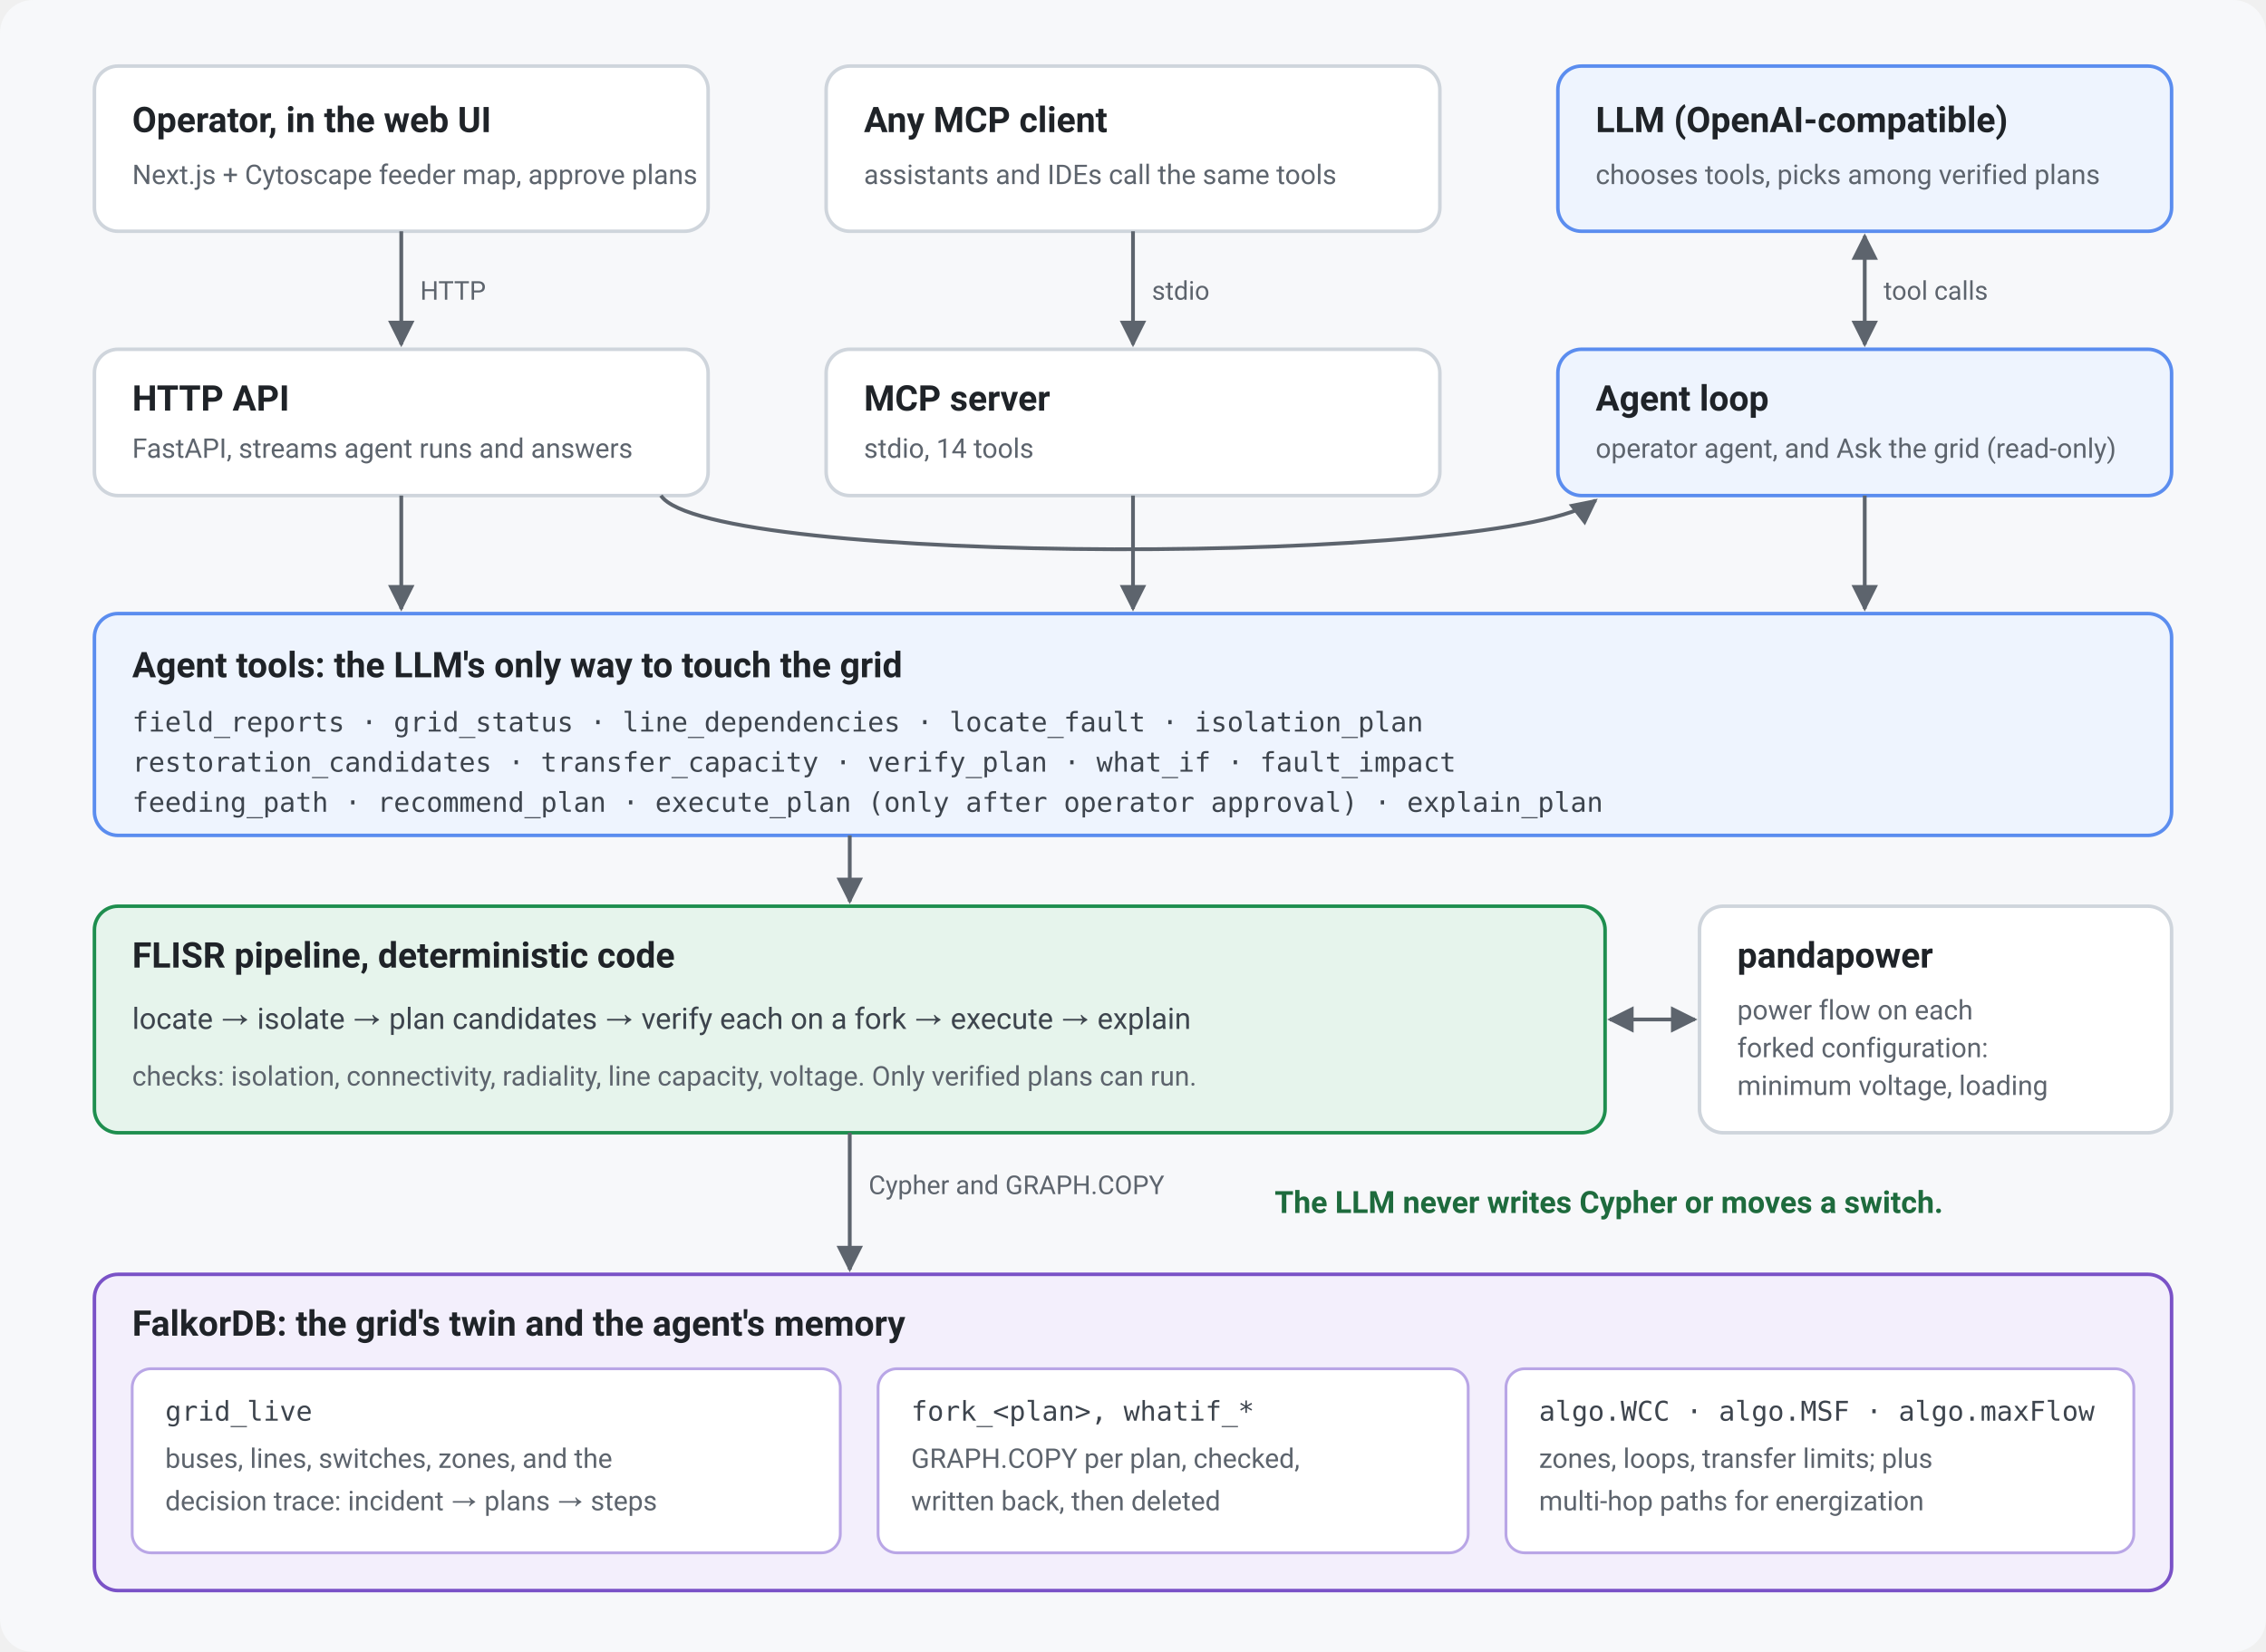
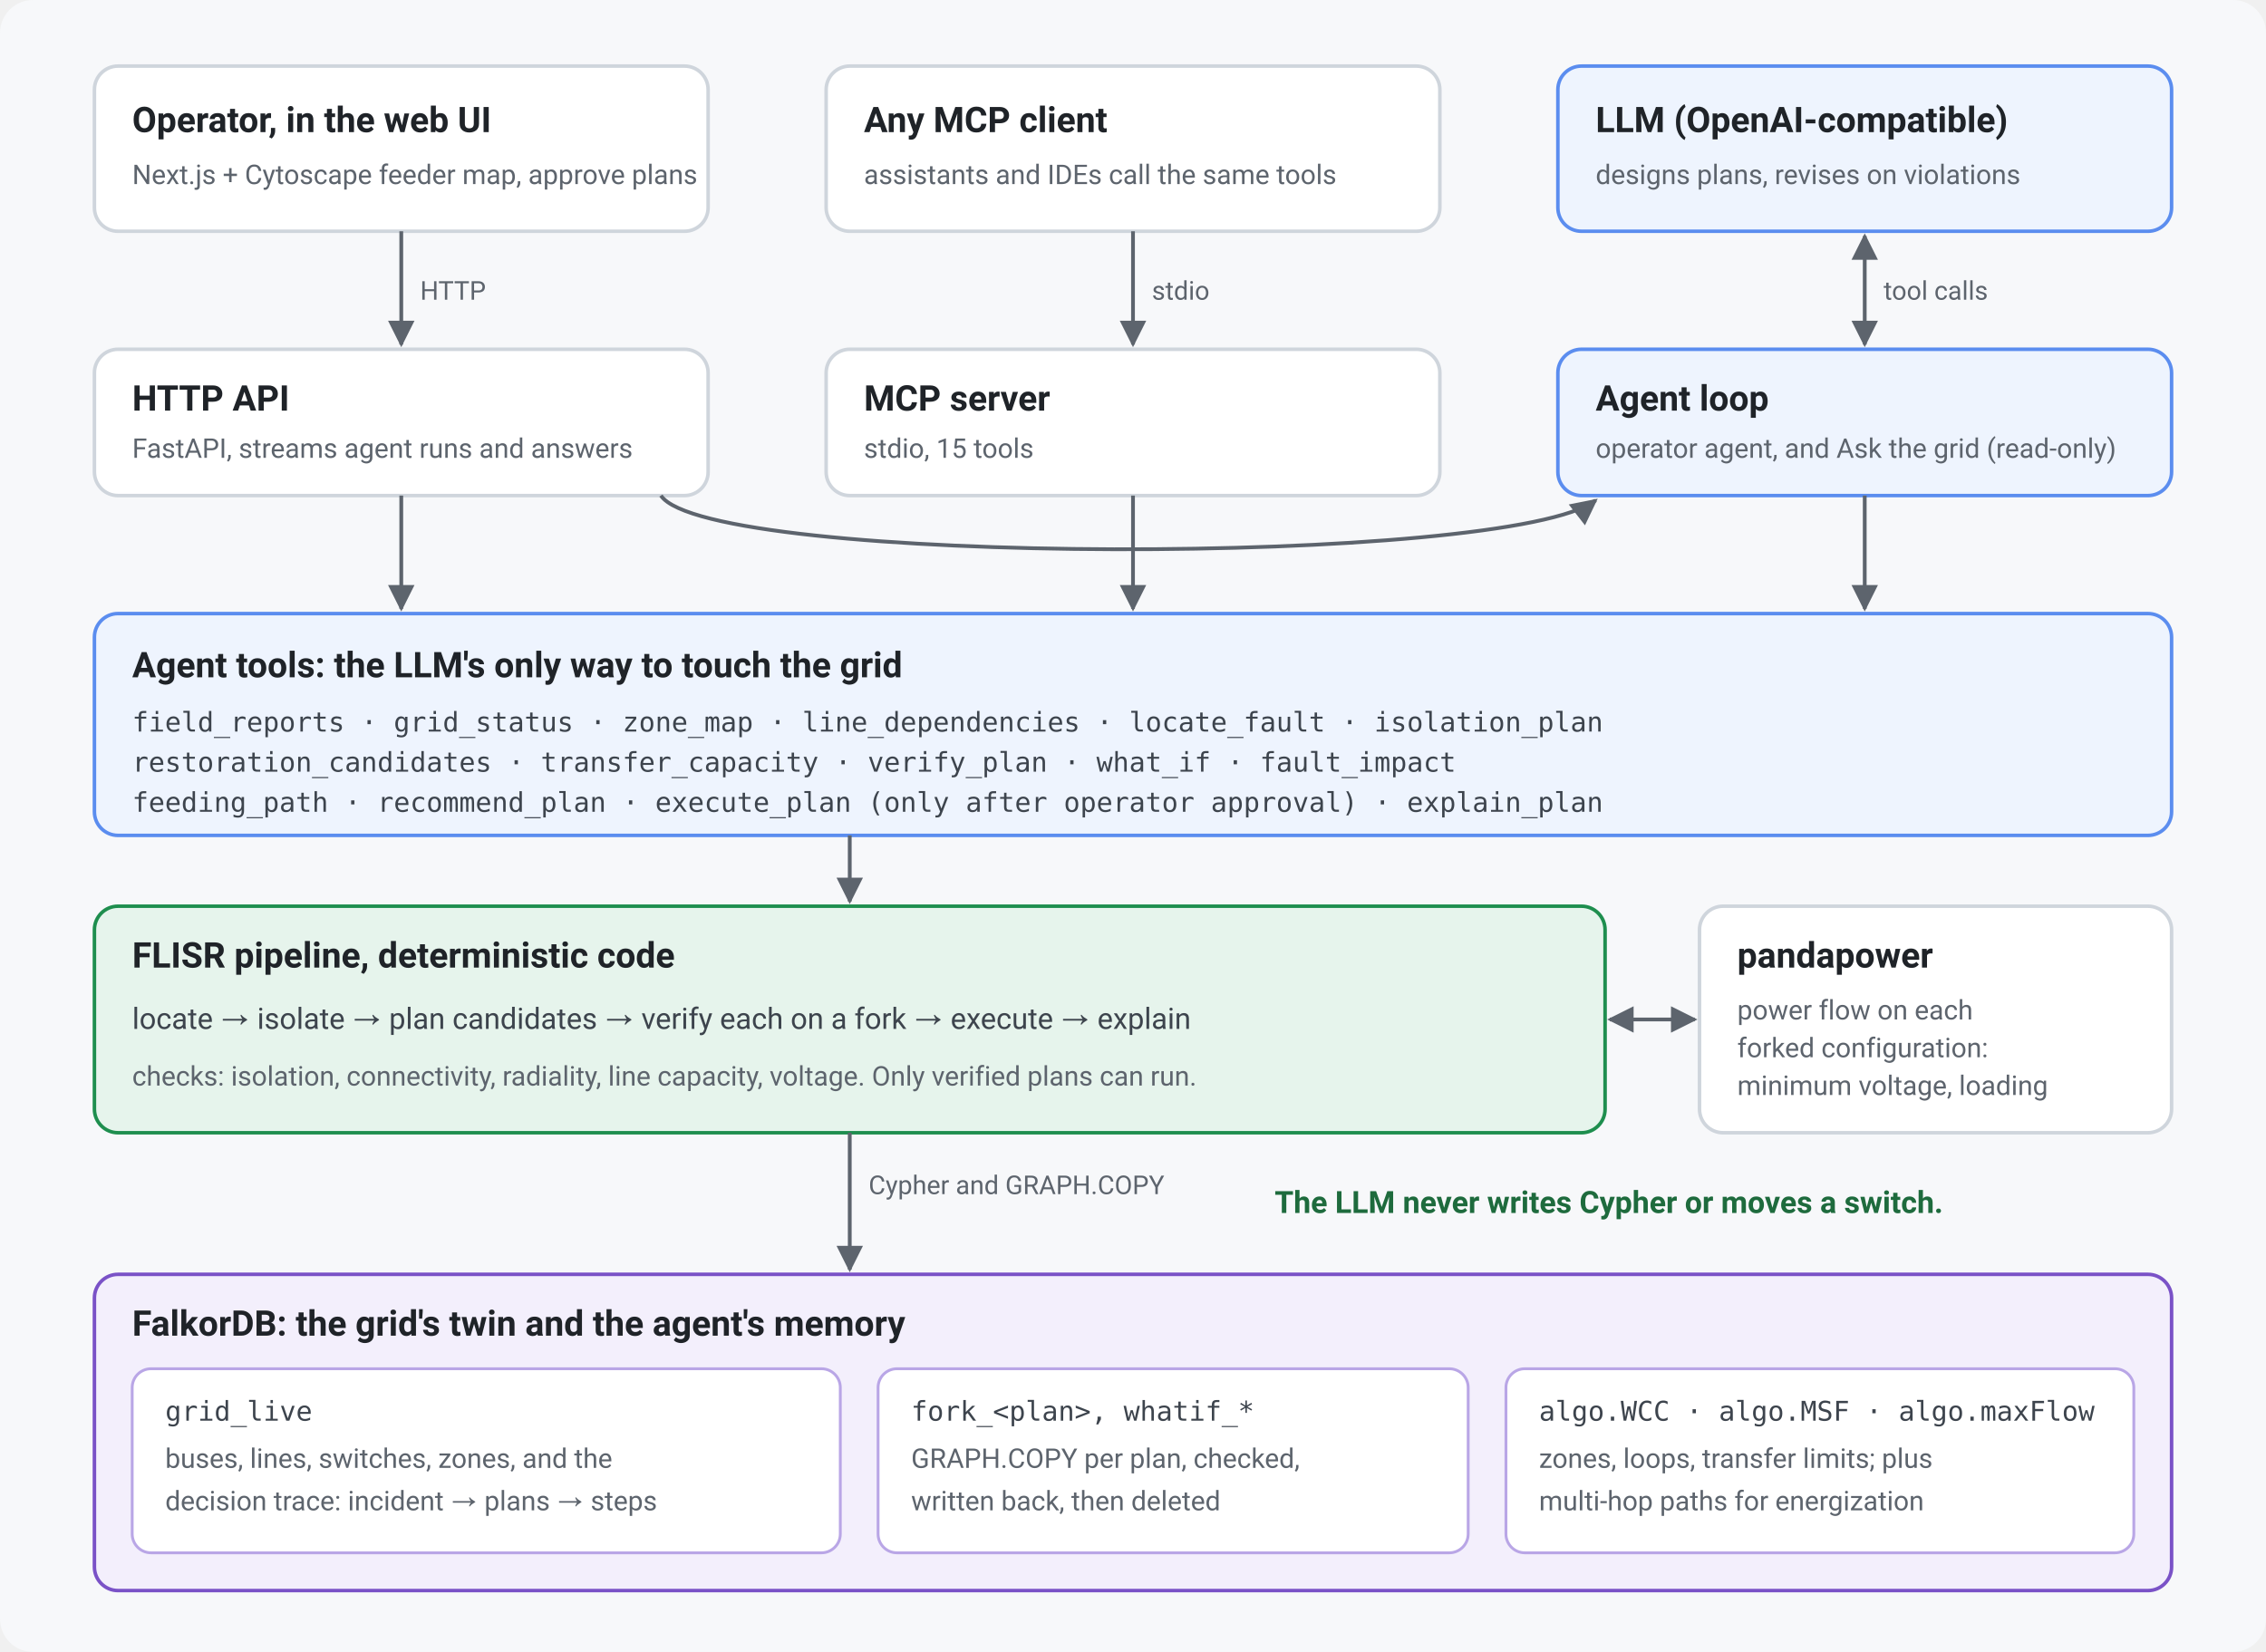
<svg xmlns="http://www.w3.org/2000/svg" viewBox="0 0 960 700" width="960" height="700" font-family="-apple-system, 'Segoe UI', Roboto, Helvetica, Arial, sans-serif">
  <defs>
    <marker id="arrow" viewBox="0 0 10 10" refX="9" refY="5" markerWidth="7" markerHeight="7" orient="auto-start-reverse">
      <path d="M0 0 L10 5 L0 10 z" fill="#5d646d" />
    </marker>
  </defs>
  <style>
    .box { fill: #ffffff; stroke: #cfd5dc; stroke-width: 1.5; }
    .llm { fill: #eef4fe; stroke: #5b8def; }
    .core { fill: #e6f4ec; stroke: #1e8e4e; }
    .db { fill: #f3effc; stroke: #7a52c7; }
    .sub { fill: #ffffff; stroke: #b9a6e6; stroke-width: 1.2; }
    .title { font-size: 15px; font-weight: 700; fill: #1f2328; }
    .text { font-size: 12.5px; fill: #3d444d; }
    .small { font-size: 11.5px; fill: #5d646d; }
    .mono { font-family: ui-monospace, SFMono-Regular, Menlo, monospace; font-size: 11.5px; fill: #3d444d; }
    .edge { stroke: #5d646d; stroke-width: 1.6; fill: none; marker-end: url(#arrow); }
    .both { marker-start: url(#arrow); }
    .label { font-size: 11px; fill: #5d646d; }
    .rule { font-size: 13px; font-weight: 600; fill: #1e6b3d; }
  </style>
  <rect x="0" y="0" width="960" height="700" rx="14" fill="#f7f8fa" />
  <rect class="box" x="40" y="28" width="260" height="70" rx="10" />
  <text class="title" x="56" y="56">Operator, in the web UI</text>
  <text class="small" x="56" y="78">Next.js + Cytoscape feeder map, approve plans</text>
  <rect class="box" x="350" y="28" width="260" height="70" rx="10" />
  <text class="title" x="366" y="56">Any MCP client</text>
  <text class="small" x="366" y="78">assistants and IDEs call the same tools</text>
  <rect class="box llm" x="660" y="28" width="260" height="70" rx="10" />
  <text class="title" x="676" y="56">LLM (OpenAI-compatible)</text>
-   <text class="small" x="676" y="78">chooses tools, picks among verified plans</text>
+   <text class="small" x="676" y="78">designs plans, revises on violations</text>
  <rect class="box" x="40" y="148" width="260" height="62" rx="10" />
  <text class="title" x="56" y="174">HTTP API</text>
  <text class="small" x="56" y="194">FastAPI, streams agent runs and answers</text>
  <rect class="box" x="350" y="148" width="260" height="62" rx="10" />
  <text class="title" x="366" y="174">MCP server</text>
-   <text class="small" x="366" y="194">stdio, 14 tools</text>
+   <text class="small" x="366" y="194">stdio, 15 tools</text>
  <rect class="box llm" x="660" y="148" width="260" height="62" rx="10" />
  <text class="title" x="676" y="174">Agent loop</text>
  <text class="small" x="676" y="194">operator agent, and Ask the grid (read-only)</text>
  <path class="edge" d="M170 98 V146" />
  <text class="label" x="178" y="127">HTTP</text>
  <path class="edge" d="M480 98 V146" />
  <text class="label" x="488" y="127">stdio</text>
  <path class="edge both" d="M790 100 V146" />
  <text class="label" x="798" y="127">tool calls</text>
  <path class="edge" d="M280 210 C 300 240, 640 240, 676 212" />
  <rect class="box llm" x="40" y="260" width="880" height="94" rx="10" />
  <text class="title" x="56" y="287">Agent tools: the LLM's only way to touch the grid</text>
-   <text class="mono" x="56" y="310">field_reports · grid_status · line_dependencies · locate_fault · isolation_plan</text>
+   <text class="mono" x="56" y="310">field_reports · grid_status · zone_map · line_dependencies · locate_fault · isolation_plan</text>
  <text class="mono" x="56" y="327">restoration_candidates · transfer_capacity · verify_plan · what_if · fault_impact</text>
  <text class="mono" x="56" y="344">feeding_path · recommend_plan · execute_plan (only after operator approval) · explain_plan</text>
  <path class="edge" d="M170 210 V258" />
  <path class="edge" d="M480 210 V258" />
  <path class="edge" d="M790 210 V258" />
  <rect class="box core" x="40" y="384" width="640" height="96" rx="10" />
  <text class="title" x="56" y="410">FLISR pipeline, deterministic code</text>
  <text class="text" x="56" y="436">locate → isolate → plan candidates → verify each on a fork → execute → explain</text>
  <text class="small" x="56" y="460">checks: isolation, connectivity, radiality, line capacity, voltage. Only verified plans can run.</text>
  <rect class="box" x="720" y="384" width="200" height="96" rx="10" />
  <text class="title" x="736" y="410">pandapower</text>
  <text class="small" x="736" y="432">power flow on each</text>
  <text class="small" x="736" y="448">forked configuration:</text>
  <text class="small" x="736" y="464">minimum voltage, loading</text>
  <path class="edge both" d="M682 432 H718" />
  <path class="edge" d="M360 354 V382" />
  <rect class="box db" x="40" y="540" width="880" height="134" rx="10" />
  <text class="title" x="56" y="566">FalkorDB: the grid's twin and the agent's memory</text>
  <rect class="sub" x="56" y="580" width="300" height="78" rx="8" />
  <text class="mono" x="70" y="602">grid_live</text>
  <text class="small" x="70" y="622">buses, lines, switches, zones, and the</text>
  <text class="small" x="70" y="640">decision trace: incident → plans → steps</text>
  <rect class="sub" x="372" y="580" width="250" height="78" rx="8" />
  <text class="mono" x="386" y="602">fork_&lt;plan&gt;, whatif_*</text>
  <text class="small" x="386" y="622">GRAPH.COPY per plan, checked,</text>
  <text class="small" x="386" y="640">written back, then deleted</text>
  <rect class="sub" x="638" y="580" width="266" height="78" rx="8" />
  <text class="mono" x="652" y="602">algo.WCC · algo.MSF · algo.maxFlow</text>
  <text class="small" x="652" y="622">zones, loops, transfer limits; plus</text>
  <text class="small" x="652" y="640">multi-hop paths for energization</text>
  <path class="edge" d="M360 480 V538" />
  <text class="label" x="368" y="506">Cypher and GRAPH.COPY</text>
  <text class="rule" x="540" y="514">The LLM never writes Cypher or moves a switch.</text>
</svg>
